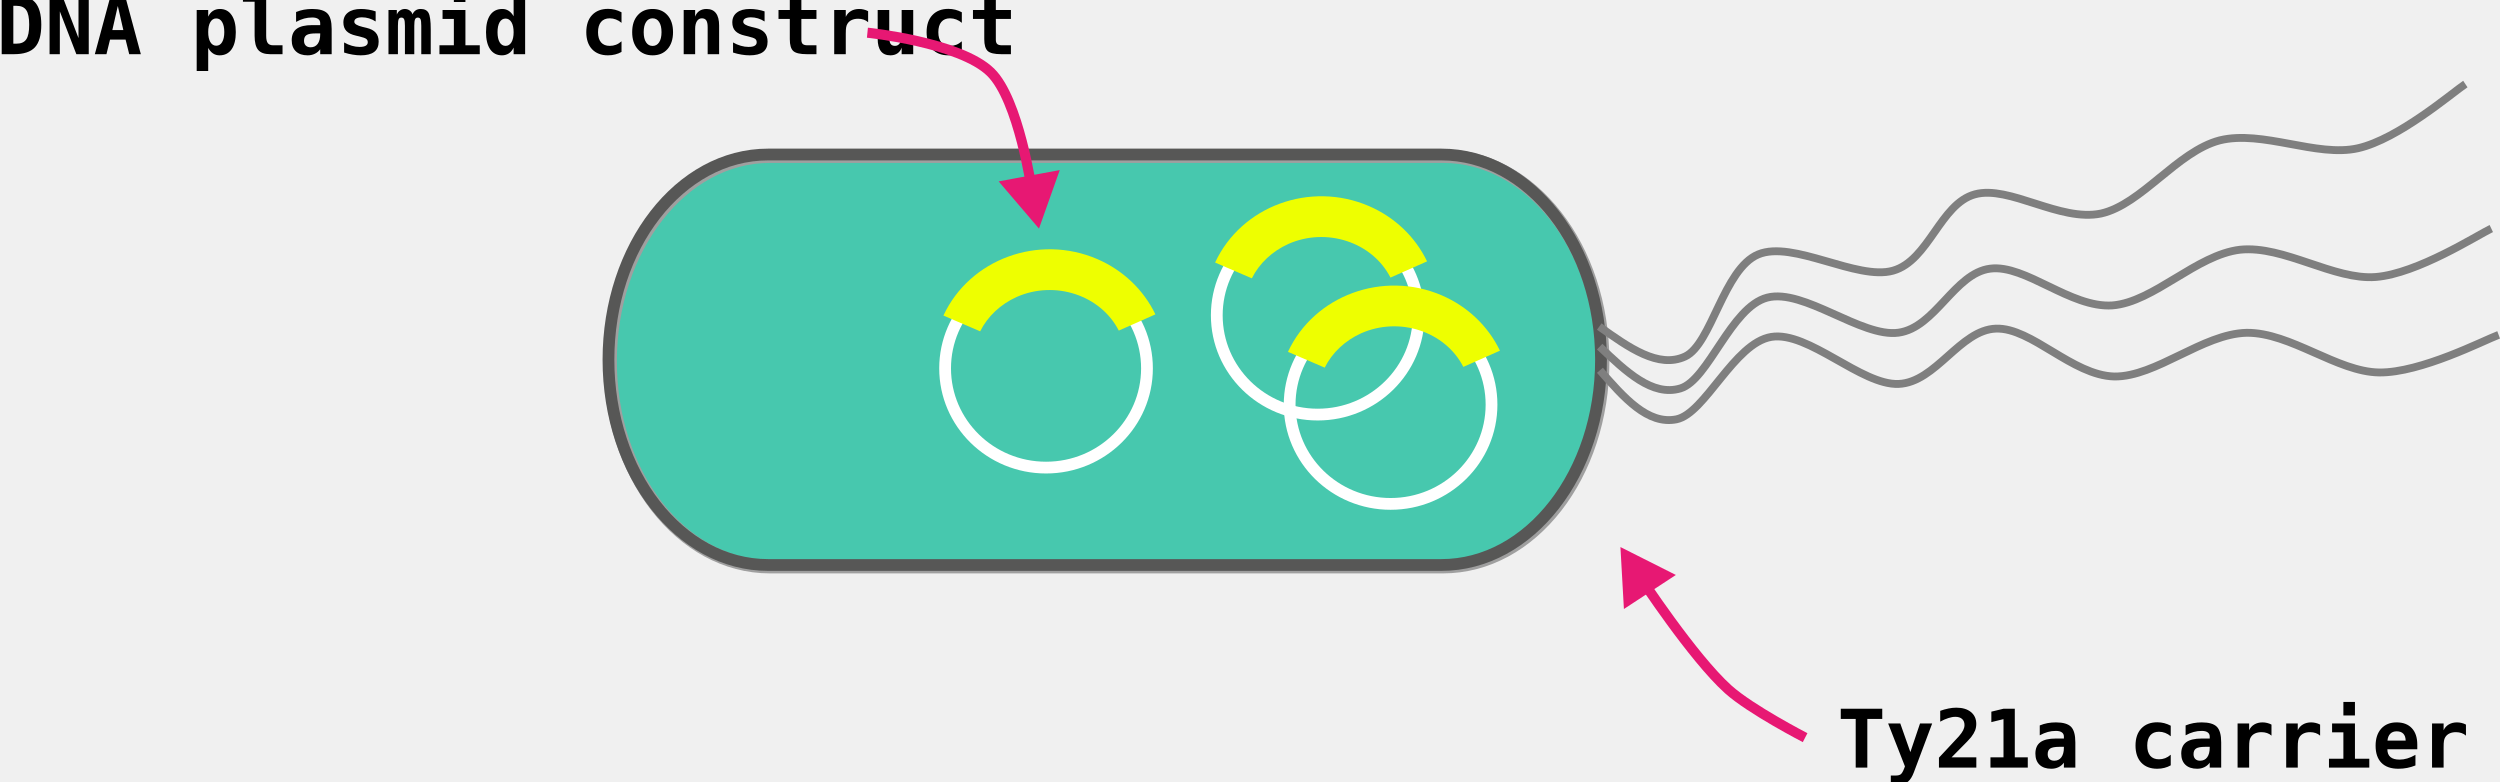
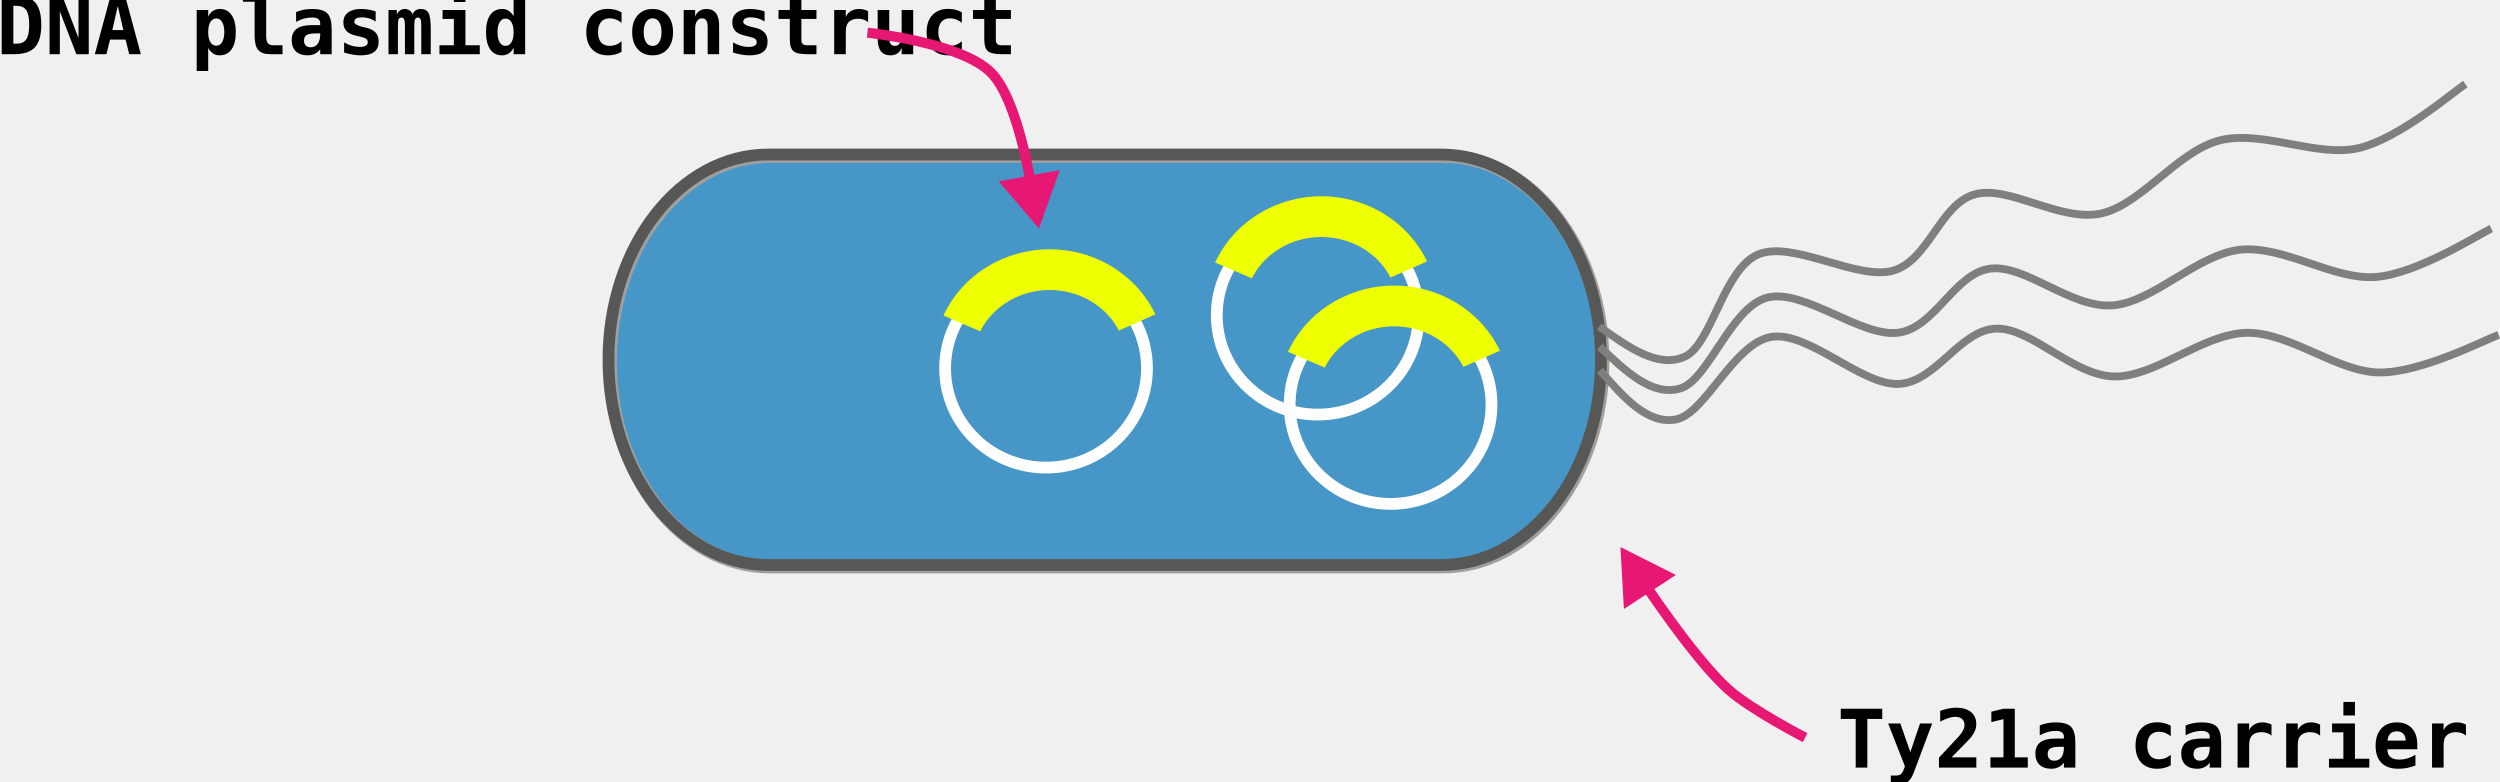
<svg xmlns="http://www.w3.org/2000/svg" width="196.595mm" height="61.474mm" viewBox="0 0 196.595 61.474" version="1.1" id="svg1">
  <defs id="defs1">
    <marker style="overflow:visible" id="Triangle" refX="0" refY="0" orient="auto-start-reverse" markerWidth="1" markerHeight="1" viewBox="0 0 1 1" preserveAspectRatio="xMidYMid">
      <path transform="scale(0.5)" style="fill:context-stroke;fill-rule:evenodd;stroke:context-stroke;stroke-width:1pt" d="M 5.77,0 -2.88,5 V -5 Z" id="path135" />
    </marker>
    <marker style="overflow:visible" id="Triangle-2" refX="0" refY="0" orient="auto-start-reverse" markerWidth="1" markerHeight="1" viewBox="0 0 1 1" preserveAspectRatio="xMidYMid">
      <path transform="scale(0.5)" style="fill:context-stroke;fill-rule:evenodd;stroke:context-stroke;stroke-width:1pt" d="M 5.77,0 -2.88,5 V -5 Z" id="path135-1" />
    </marker>
  </defs>
  <g id="layer1" transform="translate(10.54165,-168.2953)">
    <g transform="matrix(0.2645833,0,0,0.2645833,-95.25,-432.0646)" id="g23">
-       <path d="m 548.96,2315.5 h 200.081 c 26.247,0 47.459,27.33 47.459,61 0,33.71 -21.212,61 -47.459,61 H 548.96 c -26.206,0 -47.46,-27.29 -47.46,-61 0,-33.67 21.254,-61 47.46,-61 z" stroke="#000000" stroke-width="0" stroke-linejoin="round" stroke-miterlimit="10" fill="#f8cbad" fill-rule="evenodd" id="path12" style="fill:#18bd9b;fill-opacity:0.78;stroke:#9f9f9f;stroke-width:4;stroke-dasharray:none;stroke-opacity:1" />
+       <path d="m 548.96,2315.5 h 200.081 c 26.247,0 47.459,27.33 47.459,61 0,33.71 -21.212,61 -47.459,61 H 548.96 c -26.206,0 -47.46,-27.29 -47.46,-61 0,-33.67 21.254,-61 47.46,-61 z" stroke="#000000" stroke-width="0" stroke-linejoin="round" stroke-miterlimit="10" fill="#f8cbad" fill-rule="evenodd" id="path12" style="fill:#187dbd;fill-opacity:0.78;stroke:#9f9f9f;stroke-width:4;stroke-dasharray:none;stroke-opacity:1" />
      <path d="m 548.459,2315 h 200.082 c 26.247,0 47.459,27.33 47.459,61 0,33.71 -21.212,61 -47.459,61 H 548.459 C 522.254,2437 501,2409.71 501,2376 c 0,-33.67 21.254,-61 47.459,-61 z" stroke="#575756" stroke-width="3.5" stroke-miterlimit="8" fill="none" fill-rule="evenodd" id="path13" />
      <g id="g1" transform="translate(114.803,-34.70075)">
        <g id="g2">
          <path d="m 567,2397.5 c 0,-16.29 13.431,-29.5 30,-29.5 16.569,0 30,13.21 30,29.5 0,16.29 -13.431,29.5 -30,29.5 -16.569,0 -30,-13.21 -30,-29.5 z" stroke="#000000" stroke-width="3.5" stroke-miterlimit="8" fill="none" fill-rule="evenodd" id="path16" style="stroke:#ffffff;stroke-opacity:1" />
          <path d="m 566.5,2381.81 c 7.795,-16.78 28.267,-24.31 45.74,-16.78 7.624,3.29 13.748,9.12 17.26,16.43 l -10.878,4.82 c -5.397,-10.56 -19.016,-15.02 -30.365,-9.99 -4.754,2.15 -8.609,5.74 -10.836,10.21 z" stroke="#000000" stroke-width="0" stroke-linejoin="round" stroke-miterlimit="10" fill="#ed7d31" fill-rule="evenodd" id="path17" style="fill:#eeff00;fill-opacity:1" />
        </g>
        <g id="g2-1" transform="translate(21.65714,26.54349)">
          <path d="m 567,2397.5 c 0,-16.29 13.431,-29.5 30,-29.5 16.569,0 30,13.21 30,29.5 0,16.29 -13.431,29.5 -30,29.5 -16.569,0 -30,-13.21 -30,-29.5 z" stroke="#000000" stroke-width="3.5" stroke-miterlimit="8" fill="none" fill-rule="evenodd" id="path16-7" style="stroke:#ffffff;stroke-opacity:1" />
          <path d="m 566.5,2381.81 c 7.795,-16.78 28.267,-24.31 45.74,-16.78 7.624,3.29 13.748,9.12 17.26,16.43 l -10.878,4.82 c -5.397,-10.56 -19.016,-15.02 -30.365,-9.99 -4.754,2.15 -8.609,5.74 -10.836,10.21 z" stroke="#000000" stroke-width="0" stroke-linejoin="round" stroke-miterlimit="10" fill="#ed7d31" fill-rule="evenodd" id="path17-1" style="fill:#eeff00;fill-opacity:1" />
        </g>
        <g id="g2-1-6" transform="translate(-80.7459,15.7552)">
          <path d="m 567,2397.5 c 0,-16.29 13.431,-29.5 30,-29.5 16.569,0 30,13.21 30,29.5 0,16.29 -13.431,29.5 -30,29.5 -16.569,0 -30,-13.21 -30,-29.5 z" stroke="#000000" stroke-width="3.5" stroke-miterlimit="8" fill="none" fill-rule="evenodd" id="path16-7-1" style="stroke:#ffffff;stroke-opacity:1" />
          <path d="m 566.5,2381.81 c 7.795,-16.78 28.267,-24.31 45.74,-16.78 7.624,3.29 13.748,9.12 17.26,16.43 l -10.878,4.82 c -5.397,-10.56 -19.016,-15.02 -30.365,-9.99 -4.754,2.15 -8.609,5.74 -10.836,10.21 z" stroke="#000000" stroke-width="0" stroke-linejoin="round" stroke-miterlimit="10" fill="#ed7d31" fill-rule="evenodd" id="path17-1-4" style="fill:#eeff00;fill-opacity:1" />
        </g>
      </g>
      <path d="m 795.608,2372.1 c 7.828,7.45 15.657,14.9 23.985,12.42 8.328,-2.49 14.99,-24.18 25.817,-26.99 10.827,-2.81 27.982,11.92 38.975,10.43 10.994,-1.49 16.657,-17.71 27.317,-19.04 10.493,-1.32 23.818,11.76 36.31,10.93 12.326,-1 24.984,-15.07 37.976,-16.56 12.99,-1.32 27.82,9.11 40.31,8.11 12.32,-0.99 30.15,-12.41 34.31,-14.4" stroke="#7f7f7f" stroke-width="2.333" stroke-miterlimit="8" fill="none" fill-rule="evenodd" id="path23" />
      <path d="m 795.481,2366.128 c 8.799,6.273 17.6,12.546 25.495,8.918 7.894,-3.638 11.435,-26.05 21.758,-30.357 10.323,-4.307 29.382,7.86 40.056,4.836 10.675,-3.024 13.996,-19.88 24.363,-22.698 10.202,-2.785 25.237,8.288 37.488,5.707 12.062,-2.726 22.612,-18.439 35.265,-21.744 12.675,-3.137 28.826,5.101 41.05,2.351 12.058,-2.715 28.101,-16.533 31.94,-19.089" stroke="#7f7f7f" stroke-width="2.333" stroke-miterlimit="8" fill="none" fill-rule="evenodd" id="path23-5" />
      <path d="m 795.682,2379.129 c 7.108,8.14 14.217,16.28 22.738,14.578 8.522,-1.712 17.155,-22.695 28.195,-24.496 11.04,-1.8 26.764,14.448 37.848,13.978 11.085,-0.47 18.218,-16.099 28.956,-16.441 10.57,-0.347 22.633,13.905 35.148,14.23 12.366,0.14 26.267,-12.703 39.341,-12.989 13.056,-0.117 26.862,11.635 39.391,11.791 12.359,0.15 31.165,-9.578 35.491,-11.176" stroke="#7f7f7f" stroke-width="2.333" stroke-miterlimit="8" fill="none" fill-rule="evenodd" id="path23-5-1" />
      <text xml:space="preserve" style="font-size:24px;line-height:1.05;font-family:Arial;-inkscape-font-specification:'Arial, Normal';font-variant-ligatures:none;text-orientation:sideways" x="319.054" y="2285.181" id="text2">
        <tspan id="tspan2" x="319.054" y="2285.181" style="font-style:normal;font-variant:normal;font-weight:600;font-stretch:normal;font-size:24px;font-family:Inconsolata;-inkscape-font-specification:'Inconsolata Semi-Bold'">DNA plasmid construct</tspan>
      </text>
      <text xml:space="preserve" style="font-size:24px;line-height:1.05;font-family:Arial;-inkscape-font-specification:'Arial, Normal';font-variant-ligatures:none;text-orientation:sideways" x="866.201" y="2497.219" id="text2-4">
        <tspan id="tspan2-2" x="866.201" y="2497.219" style="font-style:normal;font-variant:normal;font-weight:600;font-stretch:normal;font-size:24px;font-family:Inconsolata;-inkscape-font-specification:'Inconsolata Semi-Bold'">Ty21a carrier</tspan>
      </text>
      <path style="fill:none;stroke:#e71873;stroke-width:3;stroke-linecap:butt;stroke-linejoin:miter;stroke-dasharray:none;stroke-opacity:1;marker-end:url(#Triangle)" d="m 577.967,2278.796 c 0,0 27.451,2.785 36.625,11.741 8.371,8.173 12.217,34.872 12.426,36.002" id="path2" />
      <path style="fill:none;stroke:#e71873;stroke-width:3;stroke-linecap:butt;stroke-linejoin:miter;stroke-dasharray:none;stroke-opacity:1;marker-end:url(#Triangle-2)" d="m 856.664,2488.319 c 0,0 -16.195,-8.355 -22.891,-14.388 -10.497,-9.459 -26.161,-33.355 -26.161,-33.355" id="path2-5" />
    </g>
  </g>
</svg>
